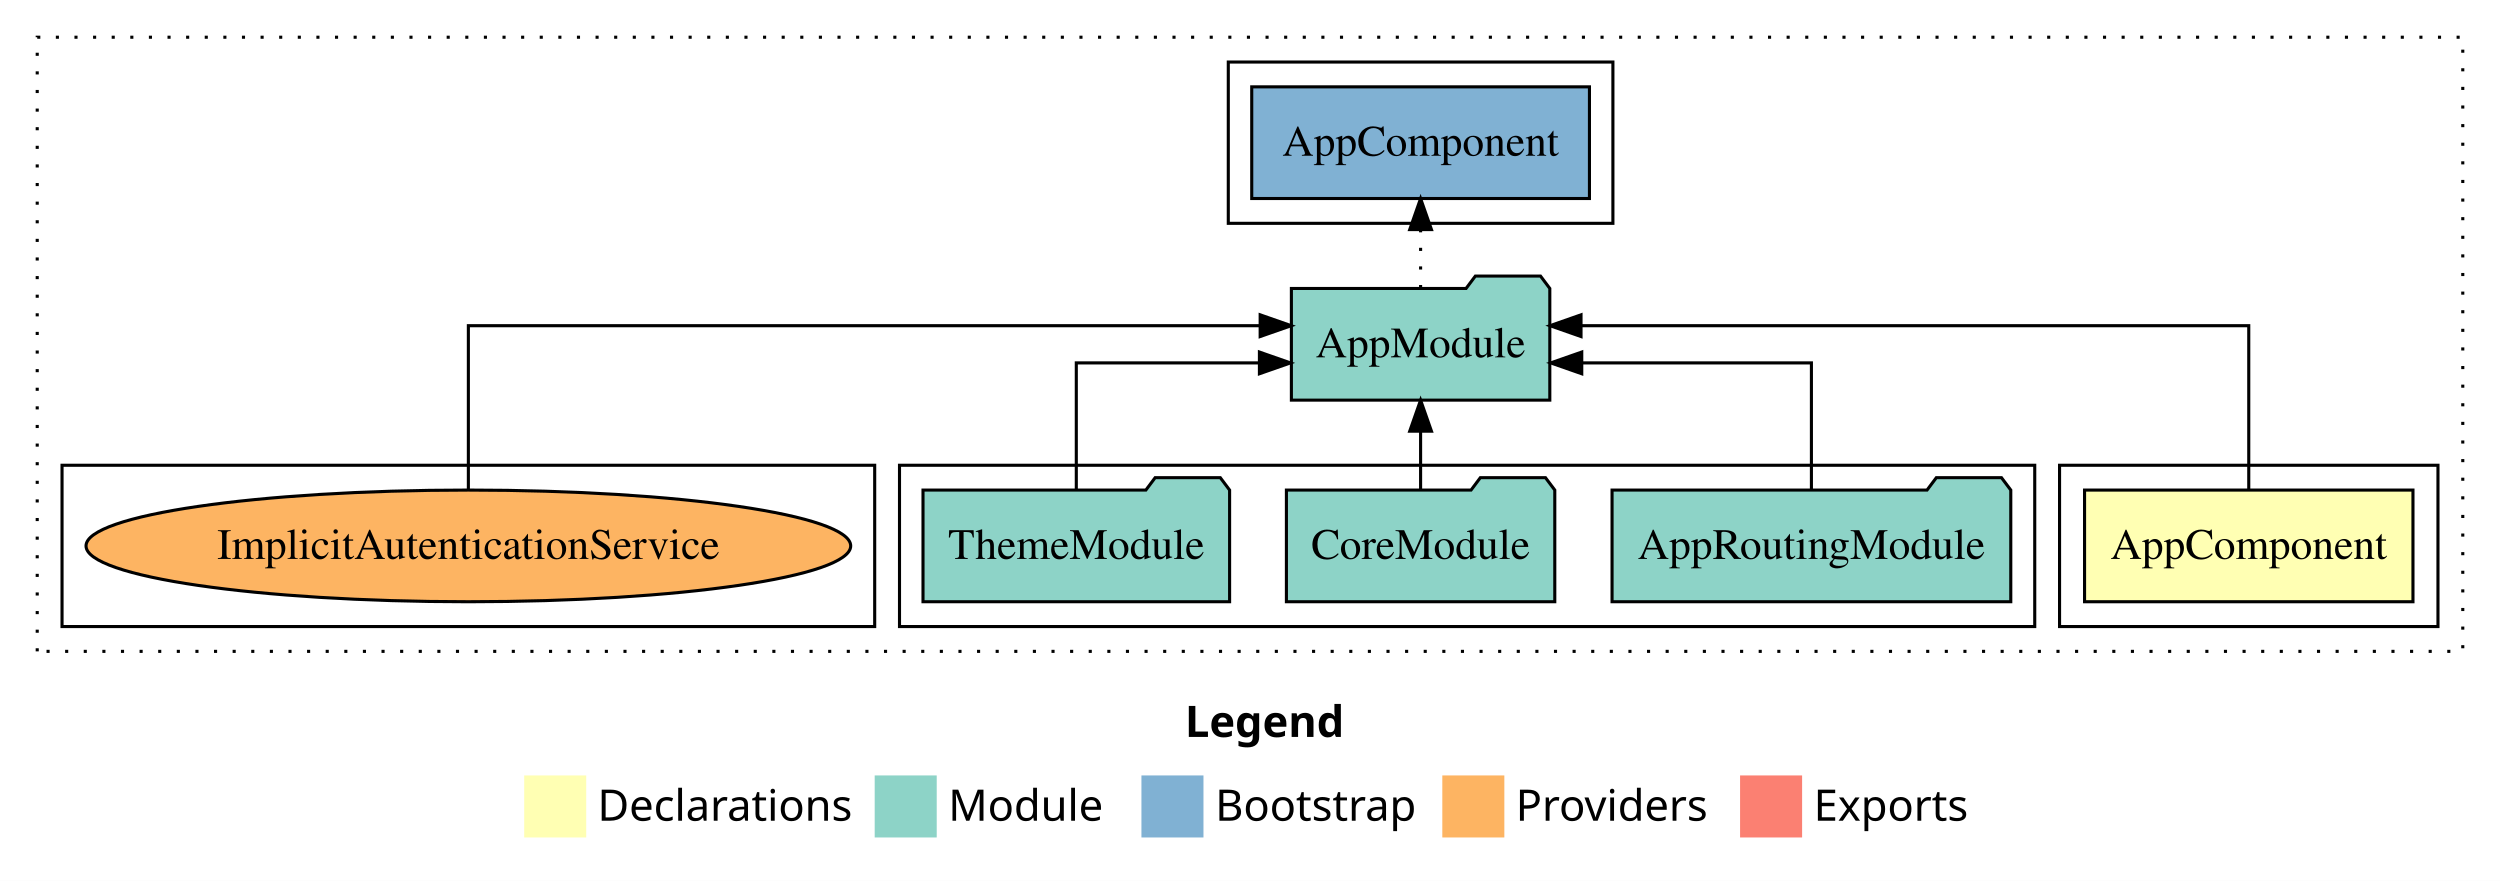
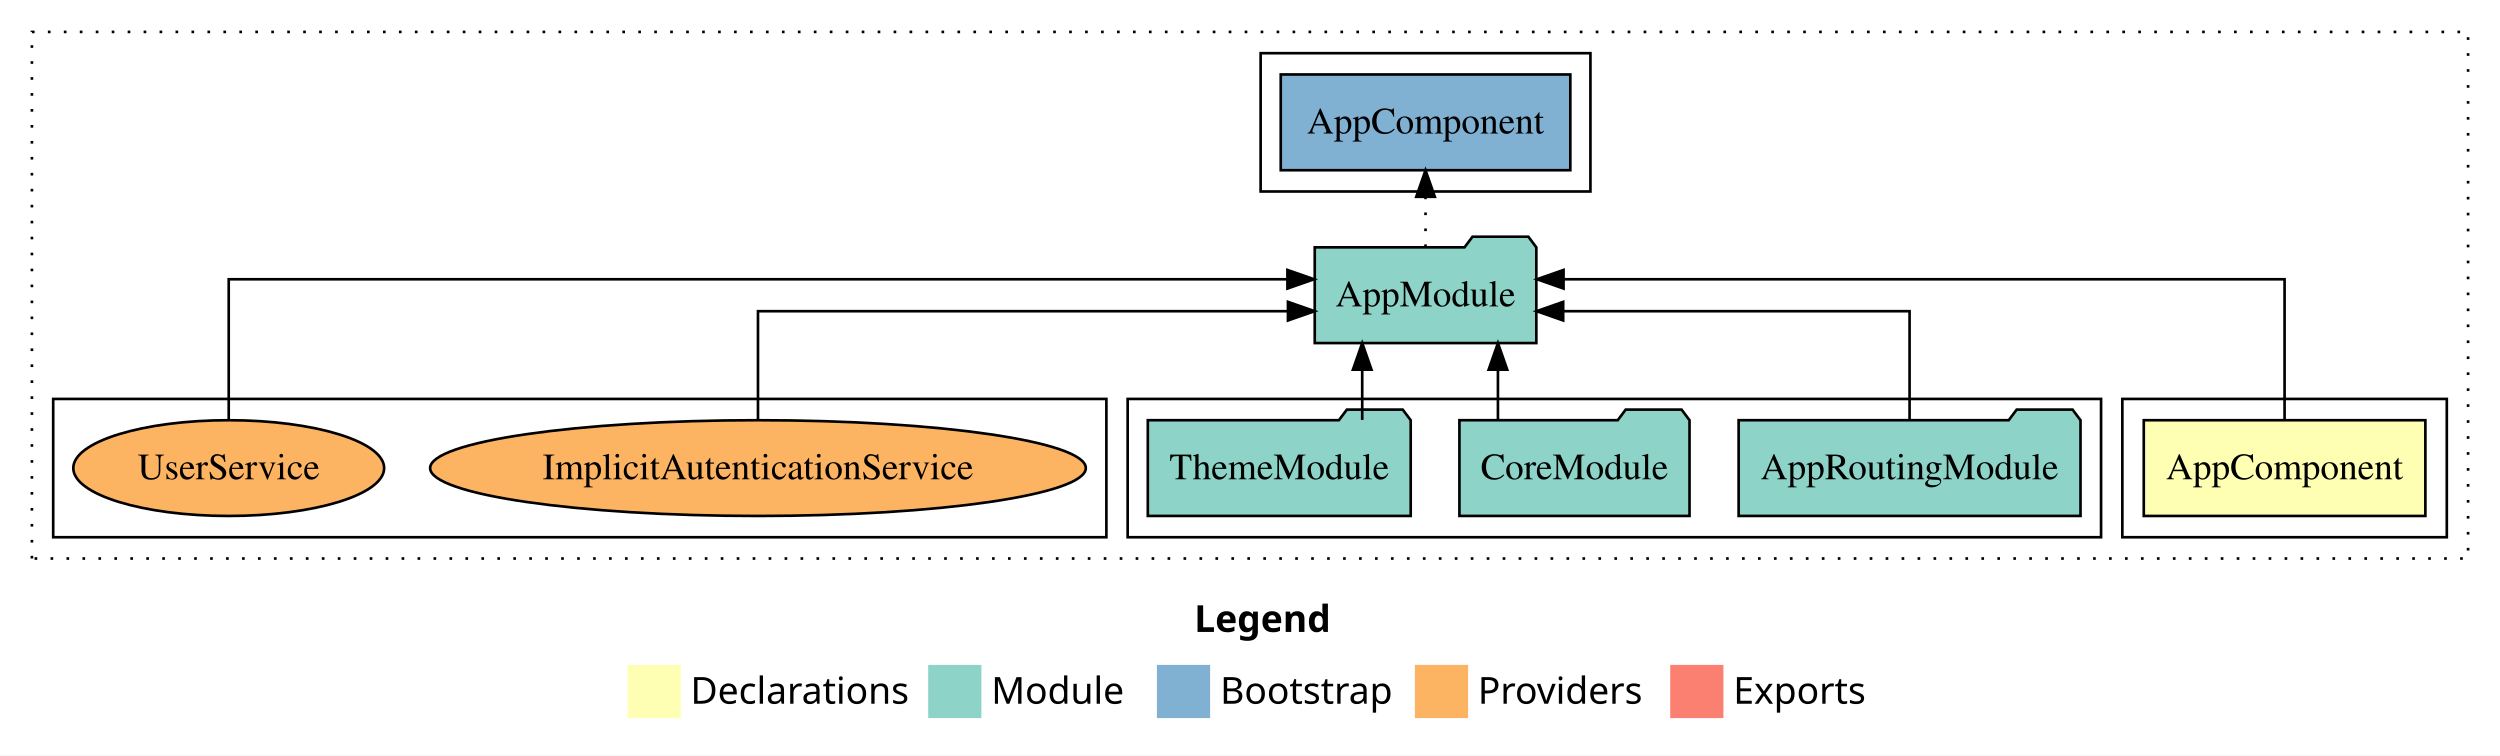
- <svg xmlns="http://www.w3.org/2000/svg" width="806pt" height="284pt" viewBox="0.00 0.00 806.00 284.00">
+ <svg xmlns="http://www.w3.org/2000/svg" width="940pt" height="284pt" viewBox="0.00 0.00 940.00 284.00">
  <g id="graph0" class="graph" transform="scale(1 1) rotate(0) translate(4 280)">
-     <polygon fill="#ffffff" stroke="transparent" points="-4,4 -4,-280 802,-280 802,4 -4,4" />
-     <text text-anchor="start" x="378.009" y="-42.4" font-family="sans-serif" font-weight="bold" font-size="14.00" fill="#000000">Legend</text>
-     <polygon fill="#ffffb3" stroke="transparent" points="165,-10 165,-30 185,-30 185,-10 165,-10" />
-     <text text-anchor="start" x="188.629" y="-15.4" font-family="sans-serif" font-size="14.00" fill="#000000">  Declarations</text>
-     <polygon fill="#8dd3c7" stroke="transparent" points="278,-10 278,-30 298,-30 298,-10 278,-10" />
-     <text text-anchor="start" x="301.725" y="-15.4" font-family="sans-serif" font-size="14.00" fill="#000000">  Module</text>
-     <polygon fill="#80b1d3" stroke="transparent" points="364,-10 364,-30 384,-30 384,-10 364,-10" />
-     <text text-anchor="start" x="387.781" y="-15.4" font-family="sans-serif" font-size="14.00" fill="#000000">  Bootstrap</text>
-     <polygon fill="#fdb462" stroke="transparent" points="461,-10 461,-30 481,-30 481,-10 461,-10" />
-     <text text-anchor="start" x="484.673" y="-15.4" font-family="sans-serif" font-size="14.00" fill="#000000">  Providers</text>
-     <polygon fill="#fb8072" stroke="transparent" points="557,-10 557,-30 577,-30 577,-10 557,-10" />
-     <text text-anchor="start" x="580.726" y="-15.4" font-family="sans-serif" font-size="14.00" fill="#000000">  Exports</text>
+     <polygon fill="#ffffff" stroke="transparent" points="-4,4 -4,-280 936,-280 936,4 -4,4" />
+     <text text-anchor="start" x="445.009" y="-42.4" font-family="sans-serif" font-weight="bold" font-size="14.00" fill="#000000">Legend</text>
+     <polygon fill="#ffffb3" stroke="transparent" points="232,-10 232,-30 252,-30 252,-10 232,-10" />
+     <text text-anchor="start" x="255.629" y="-15.4" font-family="sans-serif" font-size="14.00" fill="#000000">  Declarations</text>
+     <polygon fill="#8dd3c7" stroke="transparent" points="345,-10 345,-30 365,-30 365,-10 345,-10" />
+     <text text-anchor="start" x="368.725" y="-15.4" font-family="sans-serif" font-size="14.00" fill="#000000">  Module</text>
+     <polygon fill="#80b1d3" stroke="transparent" points="431,-10 431,-30 451,-30 451,-10 431,-10" />
+     <text text-anchor="start" x="454.781" y="-15.4" font-family="sans-serif" font-size="14.00" fill="#000000">  Bootstrap</text>
+     <polygon fill="#fdb462" stroke="transparent" points="528,-10 528,-30 548,-30 548,-10 528,-10" />
+     <text text-anchor="start" x="551.673" y="-15.4" font-family="sans-serif" font-size="14.00" fill="#000000">  Providers</text>
+     <polygon fill="#fb8072" stroke="transparent" points="624,-10 624,-30 644,-30 644,-10 624,-10" />
+     <text text-anchor="start" x="647.726" y="-15.4" font-family="sans-serif" font-size="14.00" fill="#000000">  Exports</text>
    <g id="clust1" class="cluster">
-       <polygon fill="none" stroke="#000000" stroke-dasharray="1,5" points="8,-70 8,-268 790,-268 790,-70 8,-70" />
+       <polygon fill="none" stroke="#000000" stroke-dasharray="1,5" points="8,-70 8,-268 924,-268 924,-70 8,-70" />
    </g>
    <g id="clust2" class="cluster">
-       <polygon fill="none" stroke="#000000" points="660,-78 660,-130 782,-130 782,-78 660,-78" />
+       <polygon fill="none" stroke="#000000" points="794,-78 794,-130 916,-130 916,-78 794,-78" />
    </g>
    <g id="clust4" class="cluster">
-       <polygon fill="none" stroke="#000000" points="286,-78 286,-130 652,-130 652,-78 286,-78" />
+       <polygon fill="none" stroke="#000000" points="420,-78 420,-130 786,-130 786,-78 420,-78" />
    </g>
    <g id="clust6" class="cluster">
-       <polygon fill="none" stroke="#000000" points="392,-208 392,-260 516,-260 516,-208 392,-208" />
+       <polygon fill="none" stroke="#000000" points="470,-208 470,-260 594,-260 594,-208 470,-208" />
    </g>
    <g id="clust7" class="cluster">
-       <polygon fill="none" stroke="#000000" points="16,-78 16,-130 278,-130 278,-78 16,-78" />
+       <polygon fill="none" stroke="#000000" points="16,-78 16,-130 412,-130 412,-78 16,-78" />
    </g>
    <g id="node1" class="node">
-       <polygon fill="#ffffb3" stroke="#000000" points="773.94,-122 668.06,-122 668.06,-86 773.94,-86 773.94,-122" />
-       <text text-anchor="middle" x="721" y="-99.8" font-family="Times,serif" font-size="14.00" fill="#000000">AppComponent</text>
+       <polygon fill="#ffffb3" stroke="#000000" points="907.94,-122 802.06,-122 802.06,-86 907.94,-86 907.94,-122" />
+       <text text-anchor="middle" x="855" y="-99.8" font-family="Times,serif" font-size="14.00" fill="#000000">AppComponent</text>
    </g>
    <g id="node2" class="node">
-       <polygon fill="#8dd3c7" stroke="#000000" points="495.657,-187 492.657,-191 471.657,-191 468.657,-187 412.343,-187 412.343,-151 495.657,-151 495.657,-187" />
-       <text text-anchor="middle" x="454" y="-164.8" font-family="Times,serif" font-size="14.00" fill="#000000">AppModule</text>
+       <polygon fill="#8dd3c7" stroke="#000000" points="573.657,-187 570.657,-191 549.657,-191 546.657,-187 490.343,-187 490.343,-151 573.657,-151 573.657,-187" />
+       <text text-anchor="middle" x="532" y="-164.8" font-family="Times,serif" font-size="14.00" fill="#000000">AppModule</text>
    </g>
    <g id="edge1" class="edge">
-       <path fill="none" stroke="#000000" d="M721,-122.284C721,-143.321 721,-175 721,-175 721,-175 505.719,-175 505.719,-175" />
-       <polygon fill="#000000" stroke="#000000" points="505.719,-171.5 495.719,-175 505.719,-178.5 505.719,-171.5" />
+       <path fill="none" stroke="#000000" d="M855,-122.284C855,-143.321 855,-175 855,-175 855,-175 583.895,-175 583.895,-175" />
+       <polygon fill="#000000" stroke="#000000" points="583.895,-171.5 573.895,-175 583.895,-178.5 583.895,-171.5" />
    </g>
    <g id="node6" class="node">
-       <polygon fill="#80b1d3" stroke="#000000" points="508.439,-252 399.561,-252 399.561,-216 508.439,-216 508.439,-252" />
-       <text text-anchor="middle" x="454" y="-229.8" font-family="Times,serif" font-size="14.00" fill="#000000">AppComponent </text>
+       <polygon fill="#80b1d3" stroke="#000000" points="586.439,-252 477.561,-252 477.561,-216 586.439,-216 586.439,-252" />
+       <text text-anchor="middle" x="532" y="-229.8" font-family="Times,serif" font-size="14.00" fill="#000000">AppComponent </text>
    </g>
    <g id="edge5" class="edge">
-       <path fill="none" stroke="#000000" stroke-dasharray="1,5" d="M454,-187.106C454,-187.106 454,-205.991 454,-205.991" />
-       <polygon fill="#000000" stroke="#000000" points="450.5,-205.991 454,-215.991 457.5,-205.991 450.5,-205.991" />
+       <path fill="none" stroke="#000000" stroke-dasharray="1,5" d="M532,-187.106C532,-187.106 532,-205.991 532,-205.991" />
+       <polygon fill="#000000" stroke="#000000" points="528.5,-205.991 532,-215.991 535.5,-205.991 528.5,-205.991" />
    </g>
    <g id="node3" class="node">
-       <polygon fill="#8dd3c7" stroke="#000000" points="644.274,-122 641.274,-126 620.274,-126 617.274,-122 515.726,-122 515.726,-86 644.274,-86 644.274,-122" />
-       <text text-anchor="middle" x="580" y="-99.8" font-family="Times,serif" font-size="14.00" fill="#000000">AppRoutingModule</text>
+       <polygon fill="#8dd3c7" stroke="#000000" points="778.274,-122 775.274,-126 754.274,-126 751.274,-122 649.726,-122 649.726,-86 778.274,-86 778.274,-122" />
+       <text text-anchor="middle" x="714" y="-99.8" font-family="Times,serif" font-size="14.00" fill="#000000">AppRoutingModule</text>
    </g>
    <g id="edge2" class="edge">
-       <path fill="none" stroke="#000000" d="M580,-122.022C580,-139.373 580,-163 580,-163 580,-163 505.956,-163 505.956,-163" />
-       <polygon fill="#000000" stroke="#000000" points="505.956,-159.5 495.956,-163 505.956,-166.5 505.956,-159.5" />
+       <path fill="none" stroke="#000000" d="M714,-122.022C714,-139.373 714,-163 714,-163 714,-163 583.755,-163 583.755,-163" />
+       <polygon fill="#000000" stroke="#000000" points="583.755,-159.5 573.755,-163 583.754,-166.5 583.755,-159.5" />
    </g>
    <g id="node4" class="node">
-       <polygon fill="#8dd3c7" stroke="#000000" points="497.262,-122 494.262,-126 473.262,-126 470.262,-122 410.738,-122 410.738,-86 497.262,-86 497.262,-122" />
-       <text text-anchor="middle" x="454" y="-99.8" font-family="Times,serif" font-size="14.00" fill="#000000">CoreModule</text>
+       <polygon fill="#8dd3c7" stroke="#000000" points="631.262,-122 628.262,-126 607.262,-126 604.262,-122 544.738,-122 544.738,-86 631.262,-86 631.262,-122" />
+       <text text-anchor="middle" x="588" y="-99.8" font-family="Times,serif" font-size="14.00" fill="#000000">CoreModule</text>
    </g>
    <g id="edge3" class="edge">
-       <path fill="none" stroke="#000000" d="M454,-122.106C454,-122.106 454,-140.991 454,-140.991" />
-       <polygon fill="#000000" stroke="#000000" points="450.5,-140.991 454,-150.991 457.5,-140.991 450.5,-140.991" />
+       <path fill="none" stroke="#000000" d="M559.224,-122.106C559.224,-122.106 559.224,-140.991 559.224,-140.991" />
+       <polygon fill="#000000" stroke="#000000" points="555.724,-140.991 559.224,-150.991 562.724,-140.991 555.724,-140.991" />
    </g>
    <g id="node5" class="node">
-       <polygon fill="#8dd3c7" stroke="#000000" points="392.423,-122 389.423,-126 368.423,-126 365.423,-122 293.577,-122 293.577,-86 392.423,-86 392.423,-122" />
-       <text text-anchor="middle" x="343" y="-99.8" font-family="Times,serif" font-size="14.00" fill="#000000">ThemeModule</text>
+       <polygon fill="#8dd3c7" stroke="#000000" points="526.423,-122 523.423,-126 502.423,-126 499.423,-122 427.577,-122 427.577,-86 526.423,-86 526.423,-122" />
+       <text text-anchor="middle" x="477" y="-99.8" font-family="Times,serif" font-size="14.00" fill="#000000">ThemeModule</text>
    </g>
    <g id="edge4" class="edge">
-       <path fill="none" stroke="#000000" d="M343,-122.022C343,-139.373 343,-163 343,-163 343,-163 402.036,-163 402.036,-163" />
-       <polygon fill="#000000" stroke="#000000" points="402.036,-166.5 412.036,-163 402.036,-159.5 402.036,-166.5" />
+       <path fill="none" stroke="#000000" d="M508.192,-122.106C508.192,-122.106 508.192,-140.991 508.192,-140.991" />
+       <polygon fill="#000000" stroke="#000000" points="504.692,-140.991 508.192,-150.991 511.692,-140.991 504.692,-140.991" />
    </g>
    <g id="node7" class="node">
-       <ellipse fill="#fdb462" stroke="#000000" cx="147" cy="-104" rx="123.265" ry="18" />
-       <text text-anchor="middle" x="147" y="-99.8" font-family="Times,serif" font-size="14.00" fill="#000000">ImplicitAutenticationService</text>
+       <ellipse fill="#fdb462" stroke="#000000" cx="281" cy="-104" rx="123.265" ry="18" />
+       <text text-anchor="middle" x="281" y="-99.8" font-family="Times,serif" font-size="14.00" fill="#000000">ImplicitAutenticationService</text>
    </g>
    <g id="edge6" class="edge">
-       <path fill="none" stroke="#000000" d="M147,-122.284C147,-143.321 147,-175 147,-175 147,-175 402.277,-175 402.277,-175" />
-       <polygon fill="#000000" stroke="#000000" points="402.277,-178.5 412.277,-175 402.277,-171.5 402.277,-178.5" />
+       <path fill="none" stroke="#000000" d="M281,-122.022C281,-139.373 281,-163 281,-163 281,-163 480.271,-163 480.271,-163" />
+       <polygon fill="#000000" stroke="#000000" points="480.271,-166.5 490.271,-163 480.271,-159.5 480.271,-166.5" />
+     </g>
+     <g id="node8" class="node">
+       <ellipse fill="#fdb462" stroke="#000000" cx="82" cy="-104" rx="58.441" ry="18" />
+       <text text-anchor="middle" x="82" y="-99.8" font-family="Times,serif" font-size="14.00" fill="#000000">UserService</text>
+     </g>
+     <g id="edge7" class="edge">
+       <path fill="none" stroke="#000000" d="M82,-122.284C82,-143.321 82,-175 82,-175 82,-175 480.069,-175 480.069,-175" />
+       <polygon fill="#000000" stroke="#000000" points="480.069,-178.5 490.069,-175 480.069,-171.5 480.069,-178.5" />
    </g>
  </g>
</svg>
